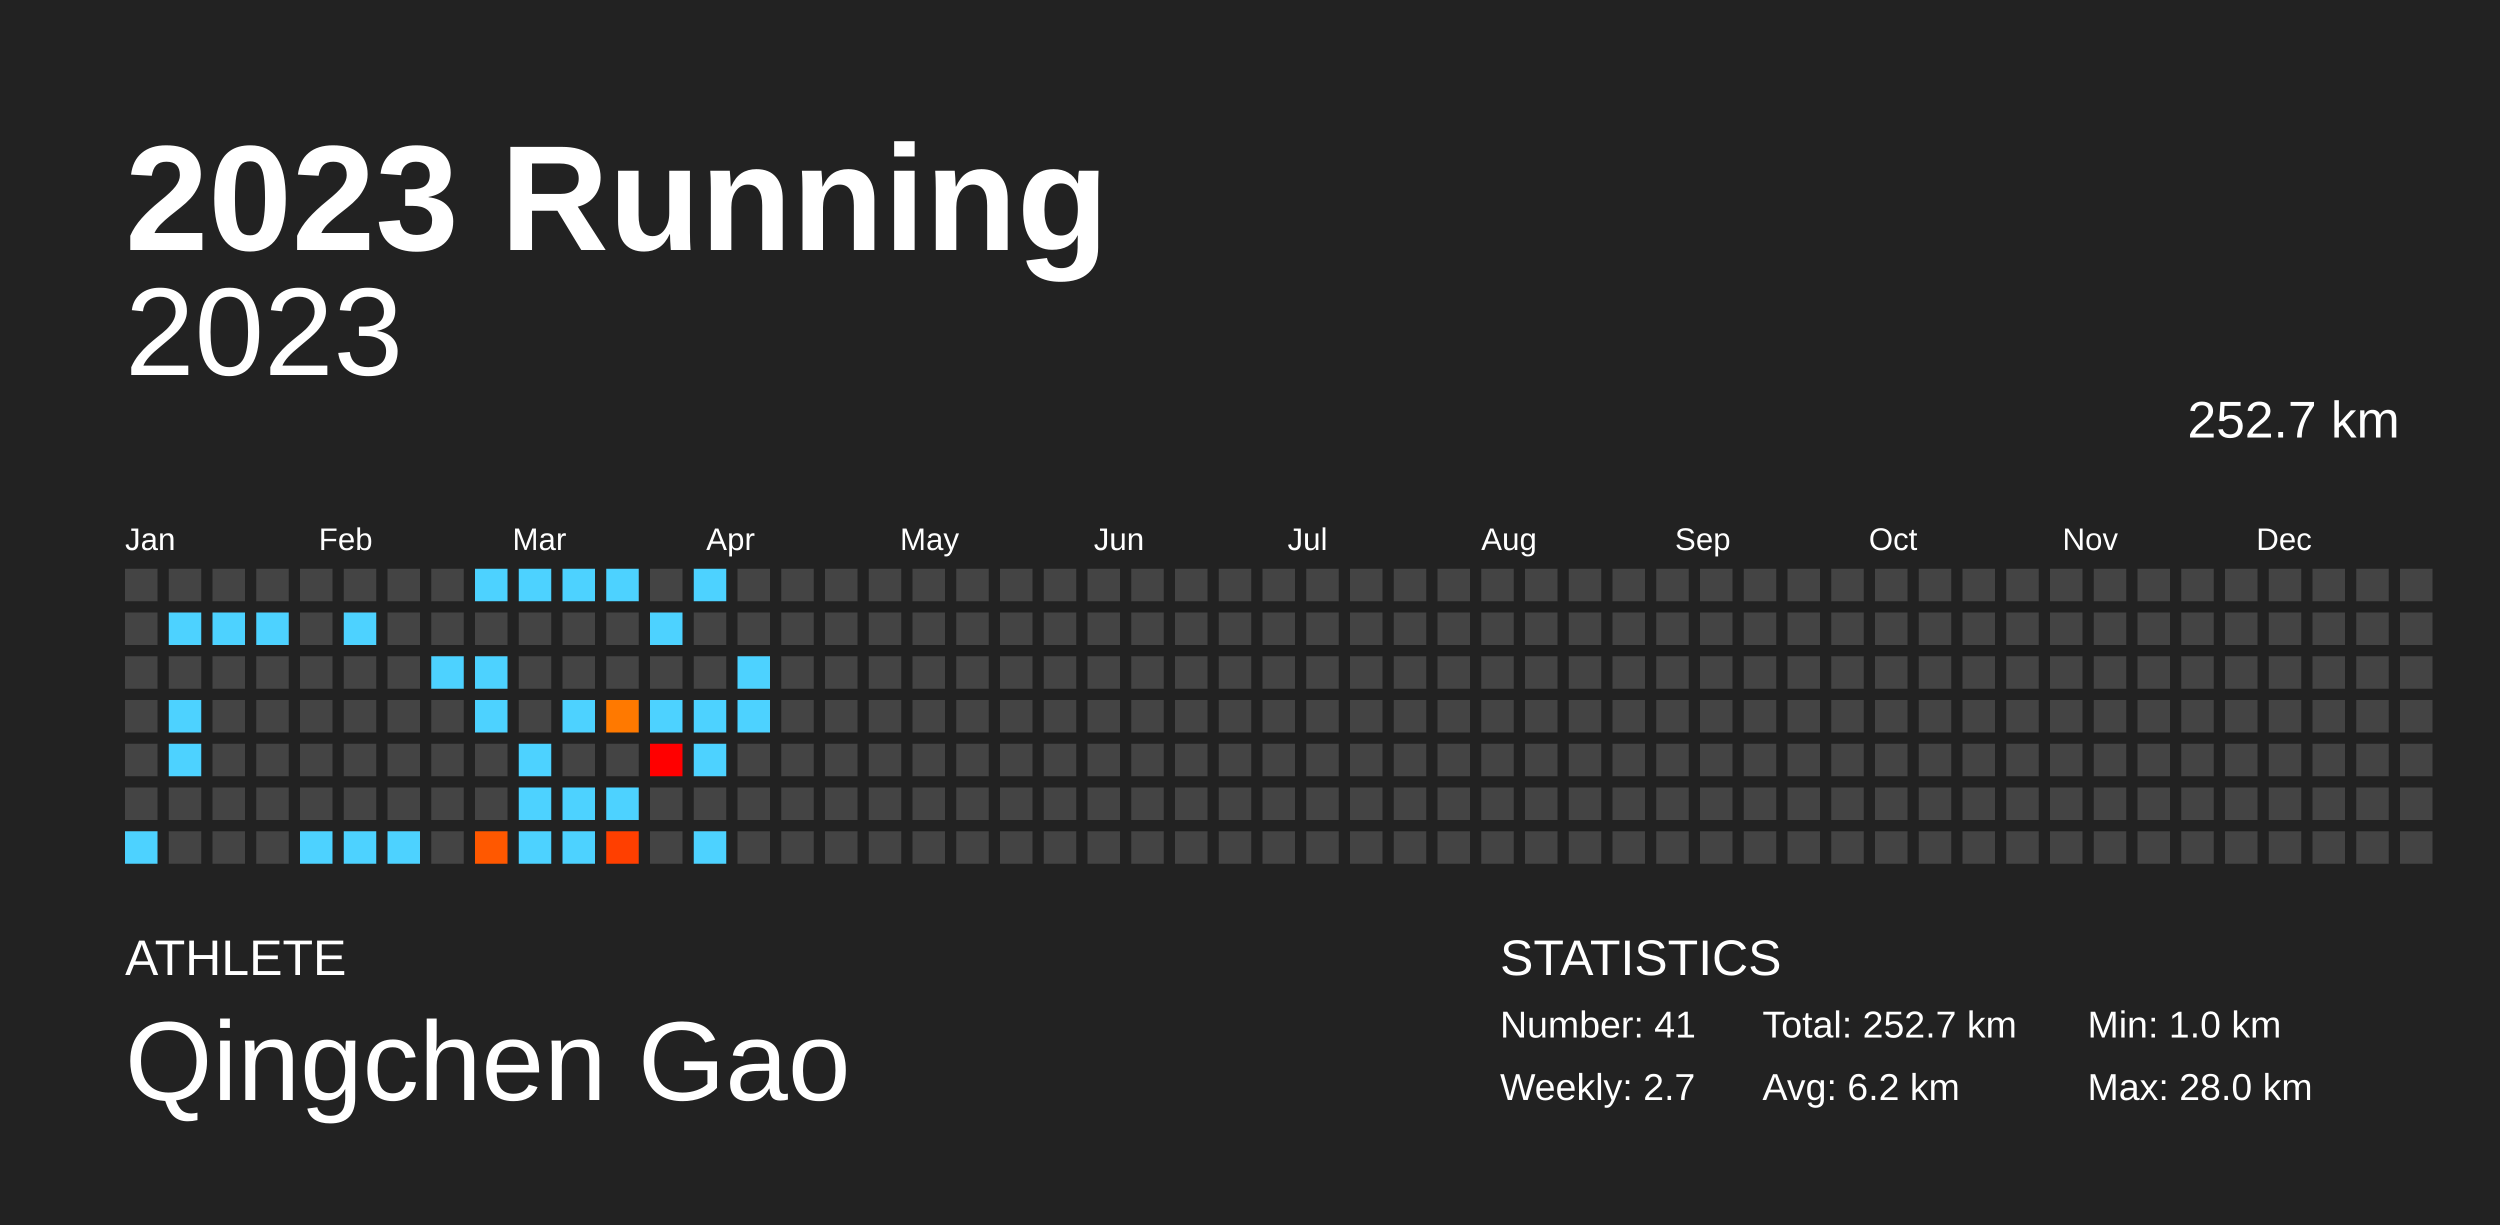
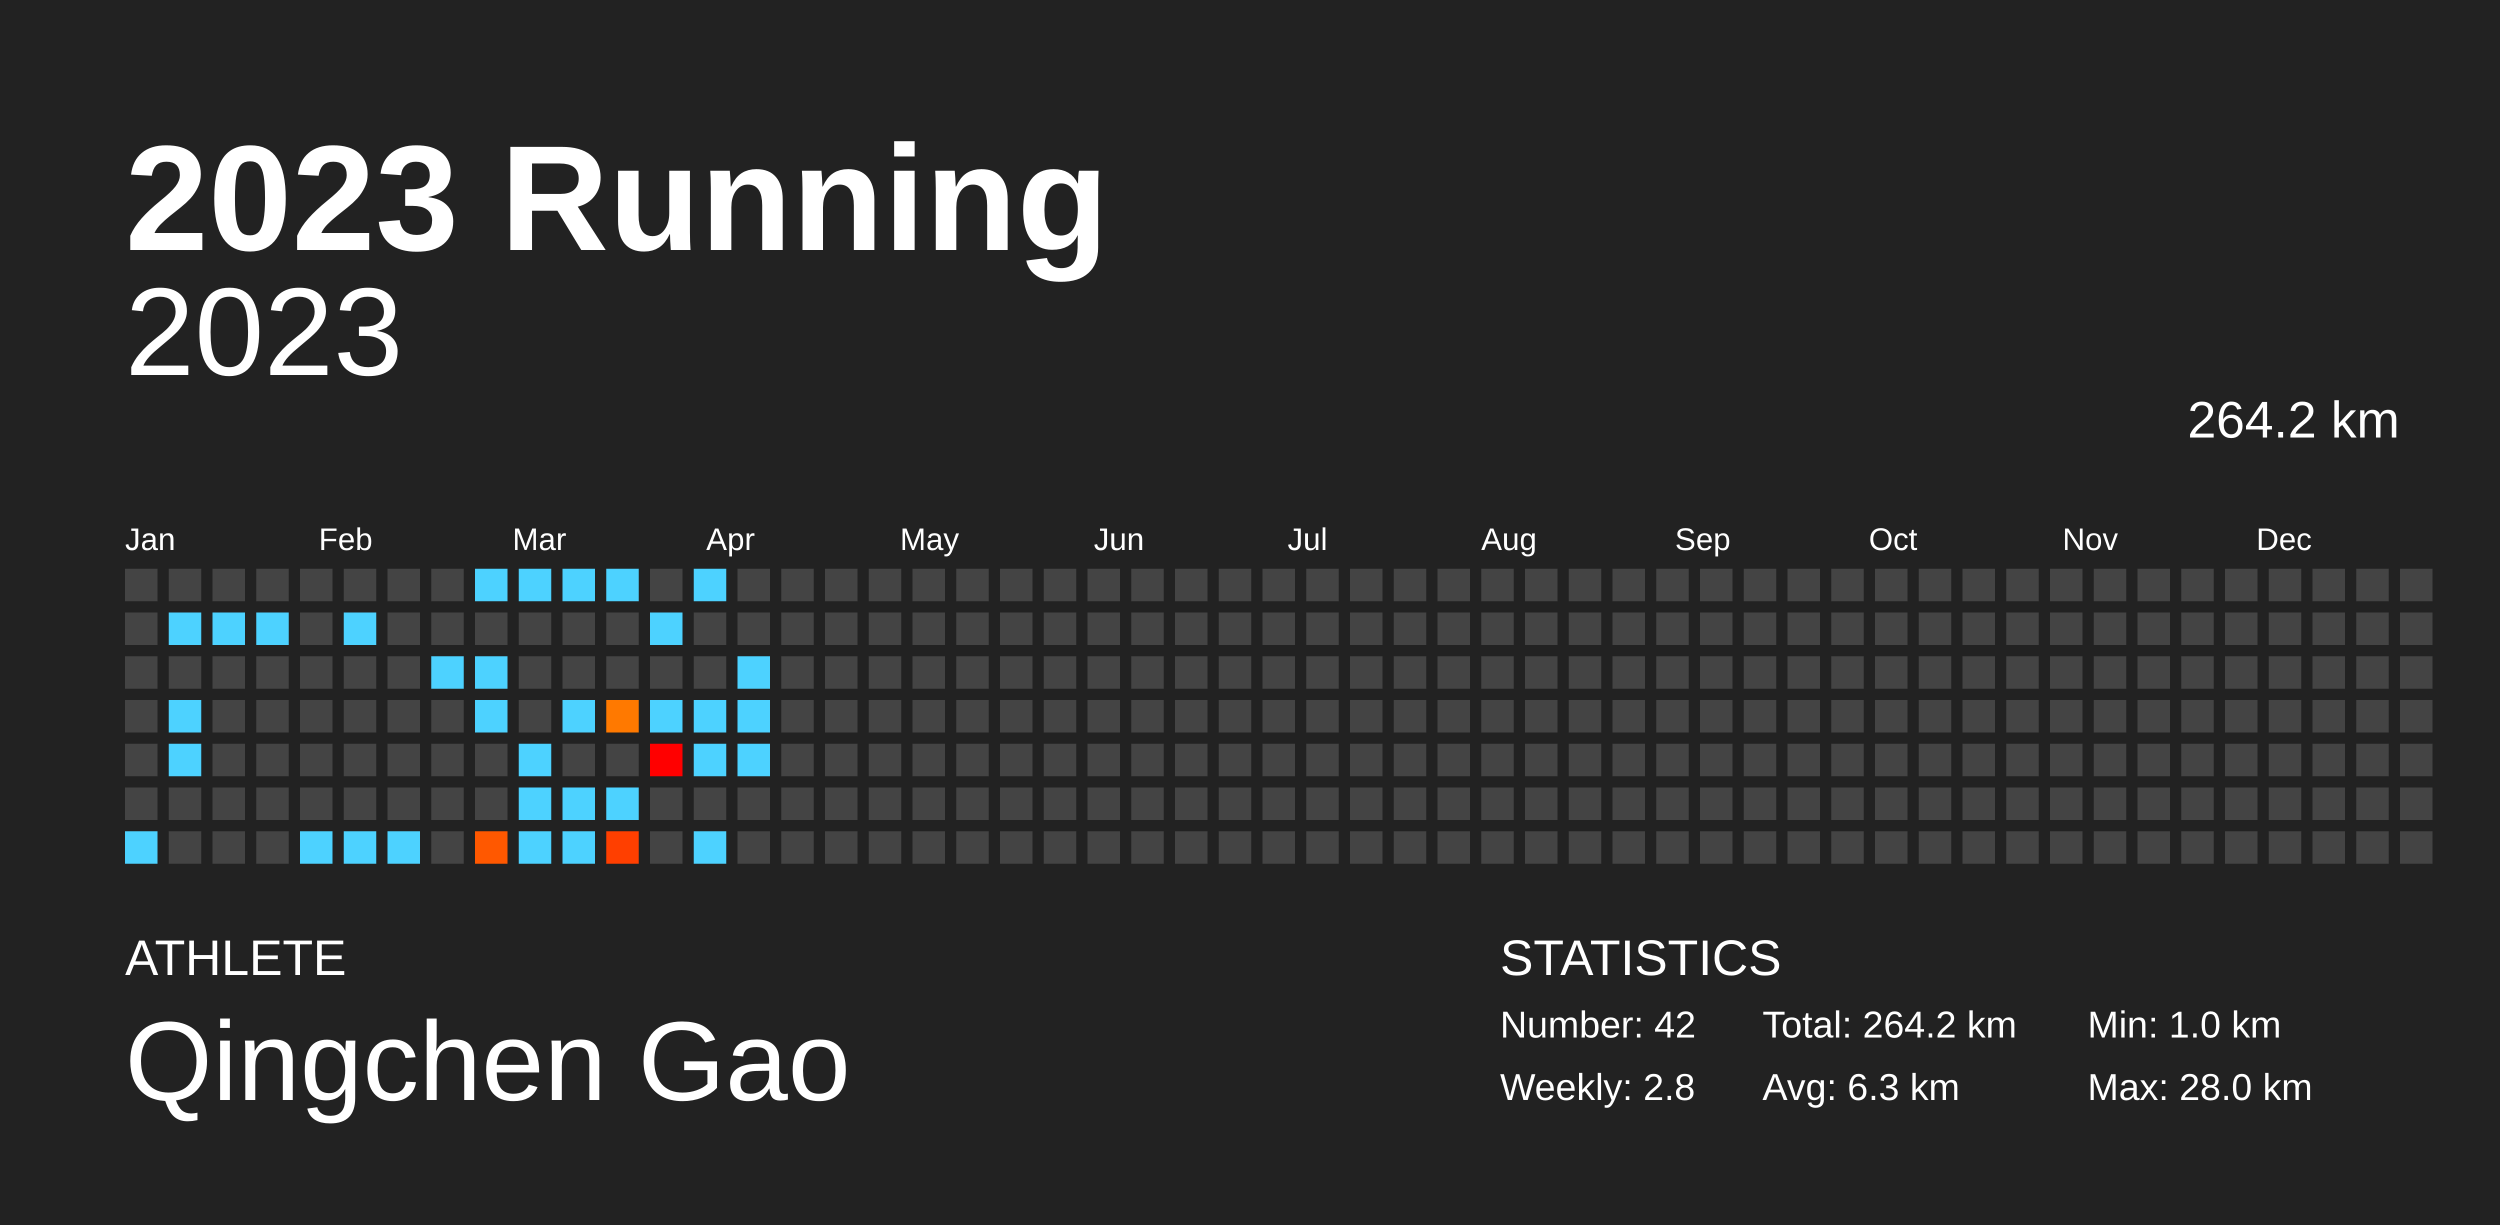
<svg xmlns="http://www.w3.org/2000/svg" baseProfile="full" height="98mm" version="1.1" viewBox="0,0,200,98" width="200mm">
  <defs />
  <rect fill="#222222" height="98" width="200" x="0" y="0" />
  <text fill="#FFFFFF" style="font-size:12px; font-family:Arial; font-weight:bold;" x="10" y="20">2023 Running</text>
  <text fill="#FFFFFF" style="font-size:4px; font-family:Arial" x="10" y="78">ATHLETE</text>
  <text fill="#FFFFFF" style="font-size:9px; font-family:Arial" x="10" y="88">Qingchen Gao</text>
  <text fill="#FFFFFF" style="font-size:4px; font-family:Arial" x="120" y="78">STATISTICS</text>
-   <text fill="#FFFFFF" style="font-size:3px; font-family:Arial" x="120" y="83">Number: 41</text>
-   <text fill="#FFFFFF" style="font-size:3px; font-family:Arial" x="120" y="88">Weekly: 2.7</text>
-   <text fill="#FFFFFF" style="font-size:3px; font-family:Arial" x="141" y="83">Total: 252.7 km</text>
-   <text fill="#FFFFFF" style="font-size:3px; font-family:Arial" x="141" y="88">Avg: 6.2 km</text>
+   <text fill="#FFFFFF" style="font-size:3px; font-family:Arial" x="120" y="83">Number: 42</text>
+   <text fill="#FFFFFF" style="font-size:3px; font-family:Arial" x="120" y="88">Weekly: 2.8</text>
+   <text fill="#FFFFFF" style="font-size:3px; font-family:Arial" x="141" y="83">Total: 264.2 km</text>
+   <text fill="#FFFFFF" style="font-size:3px; font-family:Arial" x="141" y="88">Avg: 6.3 km</text>
  <text fill="#FFFFFF" style="font-size:3px; font-family:Arial" x="167" y="83">Min: 1.0 km</text>
  <text fill="#FFFFFF" style="font-size:3px; font-family:Arial" x="167" y="88">Max: 28.0 km</text>
  <text alignment-baseline="hanging" fill="#FFFFFF" style="font-size:10.0px; font-family:Arial;" x="10" y="30">2023</text>
-   <text alignment-baseline="hanging" fill="#FFFFFF" style="font-size:4.125px; font-family:Arial;" x="175" y="35">252.7 km</text>
+   <text alignment-baseline="hanging" fill="#FFFFFF" style="font-size:4.125px; font-family:Arial;" x="175" y="35">264.2 km</text>
  <text fill="#FFFFFF" style="font-size:2.5px; font-family:Arial" x="10.0" y="44">Jan</text>
  <text fill="#FFFFFF" style="font-size:2.5px; font-family:Arial" x="25.5" y="44">Feb</text>
  <text fill="#FFFFFF" style="font-size:2.5px; font-family:Arial" x="41.0" y="44">Mar</text>
  <text fill="#FFFFFF" style="font-size:2.5px; font-family:Arial" x="56.5" y="44">Apr</text>
  <text fill="#FFFFFF" style="font-size:2.5px; font-family:Arial" x="72.0" y="44">May</text>
  <text fill="#FFFFFF" style="font-size:2.5px; font-family:Arial" x="87.5" y="44">Jun</text>
  <text fill="#FFFFFF" style="font-size:2.5px; font-family:Arial" x="103.0" y="44">Jul</text>
  <text fill="#FFFFFF" style="font-size:2.5px; font-family:Arial" x="118.5" y="44">Aug</text>
  <text fill="#FFFFFF" style="font-size:2.5px; font-family:Arial" x="134.0" y="44">Sep</text>
  <text fill="#FFFFFF" style="font-size:2.5px; font-family:Arial" x="149.5" y="44">Oct</text>
  <text fill="#FFFFFF" style="font-size:2.5px; font-family:Arial" x="165.0" y="44">Nov</text>
  <text fill="#FFFFFF" style="font-size:2.5px; font-family:Arial" x="180.5" y="44">Dec</text>
  <rect fill="#444444" height="2.6" width="2.6" x="10.0" y="45.5" />
  <rect fill="#444444" height="2.6" width="2.6" x="10.0" y="49.0" />
  <rect fill="#444444" height="2.6" width="2.6" x="10.0" y="52.5" />
  <rect fill="#444444" height="2.6" width="2.6" x="10.0" y="56.0" />
  <rect fill="#444444" height="2.6" width="2.6" x="10.0" y="59.5" />
  <rect fill="#444444" height="2.6" width="2.6" x="10.0" y="63.0" />
  <rect fill="#4dd2ff" height="2.6" width="2.6" x="10.0" y="66.5" />
  <rect fill="#444444" height="2.6" width="2.6" x="13.5" y="45.5" />
  <rect fill="#4dd2ff" height="2.6" width="2.6" x="13.5" y="49.0" />
  <rect fill="#444444" height="2.6" width="2.6" x="13.5" y="52.5" />
  <rect fill="#4dd2ff" height="2.6" width="2.6" x="13.5" y="56.0" />
  <rect fill="#4dd2ff" height="2.6" width="2.6" x="13.5" y="59.5" />
  <rect fill="#444444" height="2.6" width="2.6" x="13.5" y="63.0" />
  <rect fill="#444444" height="2.6" width="2.6" x="13.5" y="66.5" />
  <rect fill="#444444" height="2.6" width="2.6" x="17.0" y="45.5" />
  <rect fill="#4dd2ff" height="2.6" width="2.6" x="17.0" y="49.0" />
  <rect fill="#444444" height="2.6" width="2.6" x="17.0" y="52.5" />
  <rect fill="#444444" height="2.6" width="2.6" x="17.0" y="56.0" />
  <rect fill="#444444" height="2.6" width="2.6" x="17.0" y="59.5" />
  <rect fill="#444444" height="2.6" width="2.6" x="17.0" y="63.0" />
  <rect fill="#444444" height="2.6" width="2.6" x="17.0" y="66.5" />
  <rect fill="#444444" height="2.6" width="2.6" x="20.5" y="45.5" />
  <rect fill="#4dd2ff" height="2.6" width="2.6" x="20.5" y="49.0" />
  <rect fill="#444444" height="2.6" width="2.6" x="20.5" y="52.5" />
  <rect fill="#444444" height="2.6" width="2.6" x="20.5" y="56.0" />
  <rect fill="#444444" height="2.6" width="2.6" x="20.5" y="59.5" />
  <rect fill="#444444" height="2.6" width="2.6" x="20.5" y="63.0" />
  <rect fill="#444444" height="2.6" width="2.6" x="20.5" y="66.5" />
  <rect fill="#444444" height="2.6" width="2.6" x="24.0" y="45.5" />
  <rect fill="#444444" height="2.6" width="2.6" x="24.0" y="49.0" />
  <rect fill="#444444" height="2.6" width="2.6" x="24.0" y="52.5" />
  <rect fill="#444444" height="2.6" width="2.6" x="24.0" y="56.0" />
  <rect fill="#444444" height="2.6" width="2.6" x="24.0" y="59.5" />
  <rect fill="#444444" height="2.6" width="2.6" x="24.0" y="63.0" />
  <rect fill="#4dd2ff" height="2.6" width="2.6" x="24.0" y="66.5" />
  <rect fill="#444444" height="2.6" width="2.6" x="27.5" y="45.5" />
  <rect fill="#4dd2ff" height="2.6" width="2.6" x="27.5" y="49.0" />
  <rect fill="#444444" height="2.6" width="2.6" x="27.5" y="52.5" />
  <rect fill="#444444" height="2.6" width="2.6" x="27.5" y="56.0" />
  <rect fill="#444444" height="2.6" width="2.6" x="27.5" y="59.5" />
  <rect fill="#444444" height="2.6" width="2.6" x="27.5" y="63.0" />
  <rect fill="#4dd2ff" height="2.6" width="2.6" x="27.5" y="66.5" />
  <rect fill="#444444" height="2.6" width="2.6" x="31.0" y="45.5" />
  <rect fill="#444444" height="2.6" width="2.6" x="31.0" y="49.0" />
  <rect fill="#444444" height="2.6" width="2.6" x="31.0" y="52.5" />
  <rect fill="#444444" height="2.6" width="2.6" x="31.0" y="56.0" />
  <rect fill="#444444" height="2.6" width="2.6" x="31.0" y="59.5" />
  <rect fill="#444444" height="2.6" width="2.6" x="31.0" y="63.0" />
  <rect fill="#4dd2ff" height="2.6" width="2.6" x="31.0" y="66.5" />
  <rect fill="#444444" height="2.6" width="2.6" x="34.5" y="45.5" />
  <rect fill="#444444" height="2.6" width="2.6" x="34.5" y="49.0" />
  <rect fill="#4dd2ff" height="2.6" width="2.6" x="34.5" y="52.5" />
  <rect fill="#444444" height="2.6" width="2.6" x="34.5" y="56.0" />
  <rect fill="#444444" height="2.6" width="2.6" x="34.5" y="59.5" />
  <rect fill="#444444" height="2.6" width="2.6" x="34.5" y="63.0" />
  <rect fill="#444444" height="2.6" width="2.6" x="34.5" y="66.5" />
  <rect fill="#4dd2ff" height="2.6" width="2.6" x="38.0" y="45.5" />
  <rect fill="#444444" height="2.6" width="2.6" x="38.0" y="49.0" />
  <rect fill="#4dd2ff" height="2.6" width="2.6" x="38.0" y="52.5" />
  <rect fill="#4dd2ff" height="2.6" width="2.6" x="38.0" y="56.0" />
  <rect fill="#444444" height="2.6" width="2.6" x="38.0" y="59.5" />
  <rect fill="#444444" height="2.6" width="2.6" x="38.0" y="63.0" />
  <rect fill="#ff5800" height="2.6" width="2.6" x="38.0" y="66.5" />
  <rect fill="#4dd2ff" height="2.6" width="2.6" x="41.5" y="45.5" />
  <rect fill="#444444" height="2.6" width="2.6" x="41.5" y="49.0" />
  <rect fill="#444444" height="2.6" width="2.6" x="41.5" y="52.5" />
  <rect fill="#444444" height="2.6" width="2.6" x="41.5" y="56.0" />
  <rect fill="#4dd2ff" height="2.6" width="2.6" x="41.5" y="59.5" />
  <rect fill="#4dd2ff" height="2.6" width="2.6" x="41.5" y="63.0" />
  <rect fill="#4dd2ff" height="2.6" width="2.6" x="41.5" y="66.5" />
  <rect fill="#4dd2ff" height="2.6" width="2.6" x="45.0" y="45.5" />
  <rect fill="#444444" height="2.6" width="2.6" x="45.0" y="49.0" />
  <rect fill="#444444" height="2.6" width="2.6" x="45.0" y="52.5" />
  <rect fill="#4dd2ff" height="2.6" width="2.6" x="45.0" y="56.0" />
  <rect fill="#444444" height="2.6" width="2.6" x="45.0" y="59.5" />
  <rect fill="#4dd2ff" height="2.6" width="2.6" x="45.0" y="63.0" />
  <rect fill="#4dd2ff" height="2.6" width="2.6" x="45.0" y="66.5" />
  <rect fill="#4dd2ff" height="2.6" width="2.6" x="48.5" y="45.5" />
  <rect fill="#444444" height="2.6" width="2.6" x="48.5" y="49.0" />
  <rect fill="#444444" height="2.6" width="2.6" x="48.5" y="52.5" />
  <rect fill="#ff7900" height="2.6" width="2.6" x="48.5" y="56.0" />
  <rect fill="#444444" height="2.6" width="2.6" x="48.5" y="59.5" />
  <rect fill="#4dd2ff" height="2.6" width="2.6" x="48.5" y="63.0" />
  <rect fill="#ff3f00" height="2.6" width="2.6" x="48.5" y="66.5" />
  <rect fill="#444444" height="2.6" width="2.6" x="52.0" y="45.5" />
  <rect fill="#4dd2ff" height="2.6" width="2.6" x="52.0" y="49.0" />
  <rect fill="#444444" height="2.6" width="2.6" x="52.0" y="52.5" />
  <rect fill="#4dd2ff" height="2.6" width="2.6" x="52.0" y="56.0" />
  <rect fill="#ff0000" height="2.6" width="2.6" x="52.0" y="59.5" />
  <rect fill="#444444" height="2.6" width="2.6" x="52.0" y="63.0" />
  <rect fill="#444444" height="2.6" width="2.6" x="52.0" y="66.5" />
  <rect fill="#4dd2ff" height="2.6" width="2.6" x="55.5" y="45.5" />
  <rect fill="#444444" height="2.6" width="2.6" x="55.5" y="49.0" />
  <rect fill="#444444" height="2.6" width="2.6" x="55.5" y="52.5" />
  <rect fill="#4dd2ff" height="2.6" width="2.6" x="55.5" y="56.0" />
  <rect fill="#4dd2ff" height="2.6" width="2.6" x="55.5" y="59.5" />
  <rect fill="#444444" height="2.6" width="2.6" x="55.5" y="63.0" />
  <rect fill="#4dd2ff" height="2.6" width="2.6" x="55.5" y="66.5" />
  <rect fill="#444444" height="2.6" width="2.6" x="59.0" y="45.5" />
  <rect fill="#444444" height="2.6" width="2.6" x="59.0" y="49.0" />
  <rect fill="#4dd2ff" height="2.6" width="2.6" x="59.0" y="52.5" />
  <rect fill="#4dd2ff" height="2.6" width="2.6" x="59.0" y="56.0" />
-   <rect fill="#444444" height="2.6" width="2.6" x="59.0" y="59.5" />
+   <rect fill="#4dd2ff" height="2.6" width="2.6" x="59.0" y="59.5" />
  <rect fill="#444444" height="2.6" width="2.6" x="59.0" y="63.0" />
  <rect fill="#444444" height="2.6" width="2.6" x="59.0" y="66.5" />
  <rect fill="#444444" height="2.6" width="2.6" x="62.5" y="45.5" />
  <rect fill="#444444" height="2.6" width="2.6" x="62.5" y="49.0" />
  <rect fill="#444444" height="2.6" width="2.6" x="62.5" y="52.5" />
  <rect fill="#444444" height="2.6" width="2.6" x="62.5" y="56.0" />
  <rect fill="#444444" height="2.6" width="2.6" x="62.5" y="59.5" />
  <rect fill="#444444" height="2.6" width="2.6" x="62.5" y="63.0" />
  <rect fill="#444444" height="2.6" width="2.6" x="62.5" y="66.5" />
  <rect fill="#444444" height="2.6" width="2.6" x="66.0" y="45.5" />
  <rect fill="#444444" height="2.6" width="2.6" x="66.0" y="49.0" />
  <rect fill="#444444" height="2.6" width="2.6" x="66.0" y="52.5" />
  <rect fill="#444444" height="2.6" width="2.6" x="66.0" y="56.0" />
  <rect fill="#444444" height="2.6" width="2.6" x="66.0" y="59.5" />
  <rect fill="#444444" height="2.6" width="2.6" x="66.0" y="63.0" />
  <rect fill="#444444" height="2.6" width="2.6" x="66.0" y="66.5" />
  <rect fill="#444444" height="2.6" width="2.6" x="69.5" y="45.5" />
  <rect fill="#444444" height="2.6" width="2.6" x="69.5" y="49.0" />
  <rect fill="#444444" height="2.6" width="2.6" x="69.5" y="52.5" />
  <rect fill="#444444" height="2.6" width="2.6" x="69.5" y="56.0" />
  <rect fill="#444444" height="2.6" width="2.6" x="69.5" y="59.5" />
  <rect fill="#444444" height="2.6" width="2.6" x="69.5" y="63.0" />
  <rect fill="#444444" height="2.6" width="2.6" x="69.5" y="66.5" />
  <rect fill="#444444" height="2.6" width="2.6" x="73.0" y="45.5" />
  <rect fill="#444444" height="2.6" width="2.6" x="73.0" y="49.0" />
  <rect fill="#444444" height="2.6" width="2.6" x="73.0" y="52.5" />
  <rect fill="#444444" height="2.6" width="2.6" x="73.0" y="56.0" />
  <rect fill="#444444" height="2.6" width="2.6" x="73.0" y="59.5" />
  <rect fill="#444444" height="2.6" width="2.6" x="73.0" y="63.0" />
  <rect fill="#444444" height="2.6" width="2.6" x="73.0" y="66.5" />
  <rect fill="#444444" height="2.6" width="2.6" x="76.5" y="45.5" />
  <rect fill="#444444" height="2.6" width="2.6" x="76.5" y="49.0" />
  <rect fill="#444444" height="2.6" width="2.6" x="76.5" y="52.5" />
  <rect fill="#444444" height="2.6" width="2.6" x="76.5" y="56.0" />
  <rect fill="#444444" height="2.6" width="2.6" x="76.5" y="59.5" />
  <rect fill="#444444" height="2.6" width="2.6" x="76.5" y="63.0" />
  <rect fill="#444444" height="2.6" width="2.6" x="76.5" y="66.5" />
  <rect fill="#444444" height="2.6" width="2.6" x="80.0" y="45.5" />
  <rect fill="#444444" height="2.6" width="2.6" x="80.0" y="49.0" />
  <rect fill="#444444" height="2.6" width="2.6" x="80.0" y="52.5" />
  <rect fill="#444444" height="2.6" width="2.6" x="80.0" y="56.0" />
  <rect fill="#444444" height="2.6" width="2.6" x="80.0" y="59.5" />
  <rect fill="#444444" height="2.6" width="2.6" x="80.0" y="63.0" />
  <rect fill="#444444" height="2.6" width="2.6" x="80.0" y="66.5" />
  <rect fill="#444444" height="2.6" width="2.6" x="83.5" y="45.5" />
  <rect fill="#444444" height="2.6" width="2.6" x="83.5" y="49.0" />
  <rect fill="#444444" height="2.6" width="2.6" x="83.5" y="52.5" />
  <rect fill="#444444" height="2.6" width="2.6" x="83.5" y="56.0" />
  <rect fill="#444444" height="2.6" width="2.6" x="83.5" y="59.5" />
  <rect fill="#444444" height="2.6" width="2.6" x="83.5" y="63.0" />
  <rect fill="#444444" height="2.6" width="2.6" x="83.5" y="66.5" />
  <rect fill="#444444" height="2.6" width="2.6" x="87.0" y="45.5" />
  <rect fill="#444444" height="2.6" width="2.6" x="87.0" y="49.0" />
  <rect fill="#444444" height="2.6" width="2.6" x="87.0" y="52.5" />
  <rect fill="#444444" height="2.6" width="2.6" x="87.0" y="56.0" />
  <rect fill="#444444" height="2.6" width="2.6" x="87.0" y="59.5" />
  <rect fill="#444444" height="2.6" width="2.6" x="87.0" y="63.0" />
  <rect fill="#444444" height="2.6" width="2.6" x="87.0" y="66.5" />
  <rect fill="#444444" height="2.6" width="2.6" x="90.5" y="45.5" />
  <rect fill="#444444" height="2.6" width="2.6" x="90.5" y="49.0" />
  <rect fill="#444444" height="2.6" width="2.6" x="90.5" y="52.5" />
  <rect fill="#444444" height="2.6" width="2.6" x="90.5" y="56.0" />
  <rect fill="#444444" height="2.6" width="2.6" x="90.5" y="59.5" />
  <rect fill="#444444" height="2.6" width="2.6" x="90.5" y="63.0" />
  <rect fill="#444444" height="2.6" width="2.6" x="90.5" y="66.5" />
  <rect fill="#444444" height="2.6" width="2.6" x="94.0" y="45.5" />
  <rect fill="#444444" height="2.6" width="2.6" x="94.0" y="49.0" />
  <rect fill="#444444" height="2.6" width="2.6" x="94.0" y="52.5" />
  <rect fill="#444444" height="2.6" width="2.6" x="94.0" y="56.0" />
  <rect fill="#444444" height="2.6" width="2.6" x="94.0" y="59.5" />
  <rect fill="#444444" height="2.6" width="2.6" x="94.0" y="63.0" />
  <rect fill="#444444" height="2.6" width="2.6" x="94.0" y="66.5" />
  <rect fill="#444444" height="2.6" width="2.6" x="97.5" y="45.5" />
  <rect fill="#444444" height="2.6" width="2.6" x="97.5" y="49.0" />
  <rect fill="#444444" height="2.6" width="2.6" x="97.5" y="52.5" />
  <rect fill="#444444" height="2.6" width="2.6" x="97.5" y="56.0" />
  <rect fill="#444444" height="2.6" width="2.6" x="97.5" y="59.5" />
  <rect fill="#444444" height="2.6" width="2.6" x="97.5" y="63.0" />
  <rect fill="#444444" height="2.6" width="2.6" x="97.5" y="66.5" />
  <rect fill="#444444" height="2.6" width="2.6" x="101.0" y="45.5" />
  <rect fill="#444444" height="2.6" width="2.6" x="101.0" y="49.0" />
  <rect fill="#444444" height="2.6" width="2.6" x="101.0" y="52.5" />
  <rect fill="#444444" height="2.6" width="2.6" x="101.0" y="56.0" />
  <rect fill="#444444" height="2.6" width="2.6" x="101.0" y="59.5" />
  <rect fill="#444444" height="2.6" width="2.6" x="101.0" y="63.0" />
  <rect fill="#444444" height="2.6" width="2.6" x="101.0" y="66.5" />
  <rect fill="#444444" height="2.6" width="2.6" x="104.5" y="45.5" />
  <rect fill="#444444" height="2.6" width="2.6" x="104.5" y="49.0" />
  <rect fill="#444444" height="2.6" width="2.6" x="104.5" y="52.5" />
  <rect fill="#444444" height="2.6" width="2.6" x="104.5" y="56.0" />
  <rect fill="#444444" height="2.6" width="2.6" x="104.5" y="59.5" />
  <rect fill="#444444" height="2.6" width="2.6" x="104.5" y="63.0" />
  <rect fill="#444444" height="2.6" width="2.6" x="104.5" y="66.5" />
  <rect fill="#444444" height="2.6" width="2.6" x="108.0" y="45.5" />
  <rect fill="#444444" height="2.6" width="2.6" x="108.0" y="49.0" />
  <rect fill="#444444" height="2.6" width="2.6" x="108.0" y="52.5" />
  <rect fill="#444444" height="2.6" width="2.6" x="108.0" y="56.0" />
  <rect fill="#444444" height="2.6" width="2.6" x="108.0" y="59.5" />
  <rect fill="#444444" height="2.6" width="2.6" x="108.0" y="63.0" />
  <rect fill="#444444" height="2.6" width="2.6" x="108.0" y="66.5" />
  <rect fill="#444444" height="2.6" width="2.6" x="111.5" y="45.5" />
  <rect fill="#444444" height="2.6" width="2.6" x="111.5" y="49.0" />
  <rect fill="#444444" height="2.6" width="2.6" x="111.5" y="52.5" />
  <rect fill="#444444" height="2.6" width="2.6" x="111.5" y="56.0" />
  <rect fill="#444444" height="2.6" width="2.6" x="111.5" y="59.5" />
  <rect fill="#444444" height="2.6" width="2.6" x="111.5" y="63.0" />
  <rect fill="#444444" height="2.6" width="2.6" x="111.5" y="66.5" />
  <rect fill="#444444" height="2.6" width="2.6" x="115.0" y="45.5" />
  <rect fill="#444444" height="2.6" width="2.6" x="115.0" y="49.0" />
  <rect fill="#444444" height="2.6" width="2.6" x="115.0" y="52.5" />
  <rect fill="#444444" height="2.6" width="2.6" x="115.0" y="56.0" />
  <rect fill="#444444" height="2.6" width="2.6" x="115.0" y="59.5" />
  <rect fill="#444444" height="2.6" width="2.6" x="115.0" y="63.0" />
  <rect fill="#444444" height="2.6" width="2.6" x="115.0" y="66.5" />
  <rect fill="#444444" height="2.6" width="2.6" x="118.5" y="45.5" />
  <rect fill="#444444" height="2.6" width="2.6" x="118.5" y="49.0" />
  <rect fill="#444444" height="2.6" width="2.6" x="118.5" y="52.5" />
  <rect fill="#444444" height="2.6" width="2.6" x="118.5" y="56.0" />
  <rect fill="#444444" height="2.6" width="2.6" x="118.5" y="59.5" />
  <rect fill="#444444" height="2.6" width="2.6" x="118.5" y="63.0" />
  <rect fill="#444444" height="2.6" width="2.6" x="118.5" y="66.5" />
  <rect fill="#444444" height="2.6" width="2.6" x="122.0" y="45.5" />
  <rect fill="#444444" height="2.6" width="2.6" x="122.0" y="49.0" />
  <rect fill="#444444" height="2.6" width="2.6" x="122.0" y="52.5" />
  <rect fill="#444444" height="2.6" width="2.6" x="122.0" y="56.0" />
  <rect fill="#444444" height="2.6" width="2.6" x="122.0" y="59.5" />
  <rect fill="#444444" height="2.6" width="2.6" x="122.0" y="63.0" />
  <rect fill="#444444" height="2.6" width="2.6" x="122.0" y="66.5" />
  <rect fill="#444444" height="2.6" width="2.6" x="125.5" y="45.5" />
  <rect fill="#444444" height="2.6" width="2.6" x="125.5" y="49.0" />
  <rect fill="#444444" height="2.6" width="2.6" x="125.5" y="52.5" />
  <rect fill="#444444" height="2.6" width="2.6" x="125.5" y="56.0" />
  <rect fill="#444444" height="2.6" width="2.6" x="125.5" y="59.5" />
  <rect fill="#444444" height="2.6" width="2.6" x="125.5" y="63.0" />
  <rect fill="#444444" height="2.6" width="2.6" x="125.5" y="66.5" />
  <rect fill="#444444" height="2.6" width="2.6" x="129.0" y="45.5" />
  <rect fill="#444444" height="2.6" width="2.6" x="129.0" y="49.0" />
  <rect fill="#444444" height="2.6" width="2.6" x="129.0" y="52.5" />
  <rect fill="#444444" height="2.6" width="2.6" x="129.0" y="56.0" />
  <rect fill="#444444" height="2.6" width="2.6" x="129.0" y="59.5" />
  <rect fill="#444444" height="2.6" width="2.6" x="129.0" y="63.0" />
  <rect fill="#444444" height="2.6" width="2.6" x="129.0" y="66.5" />
  <rect fill="#444444" height="2.6" width="2.6" x="132.5" y="45.5" />
  <rect fill="#444444" height="2.6" width="2.6" x="132.5" y="49.0" />
  <rect fill="#444444" height="2.6" width="2.6" x="132.5" y="52.5" />
  <rect fill="#444444" height="2.6" width="2.6" x="132.5" y="56.0" />
  <rect fill="#444444" height="2.6" width="2.6" x="132.5" y="59.5" />
  <rect fill="#444444" height="2.6" width="2.6" x="132.5" y="63.0" />
  <rect fill="#444444" height="2.6" width="2.6" x="132.5" y="66.5" />
  <rect fill="#444444" height="2.6" width="2.6" x="136.0" y="45.5" />
  <rect fill="#444444" height="2.6" width="2.6" x="136.0" y="49.0" />
  <rect fill="#444444" height="2.6" width="2.6" x="136.0" y="52.5" />
  <rect fill="#444444" height="2.6" width="2.6" x="136.0" y="56.0" />
  <rect fill="#444444" height="2.6" width="2.6" x="136.0" y="59.5" />
  <rect fill="#444444" height="2.6" width="2.6" x="136.0" y="63.0" />
  <rect fill="#444444" height="2.6" width="2.6" x="136.0" y="66.5" />
  <rect fill="#444444" height="2.6" width="2.6" x="139.5" y="45.5" />
  <rect fill="#444444" height="2.6" width="2.6" x="139.5" y="49.0" />
  <rect fill="#444444" height="2.6" width="2.6" x="139.5" y="52.5" />
  <rect fill="#444444" height="2.6" width="2.6" x="139.5" y="56.0" />
  <rect fill="#444444" height="2.6" width="2.6" x="139.5" y="59.5" />
  <rect fill="#444444" height="2.6" width="2.6" x="139.5" y="63.0" />
  <rect fill="#444444" height="2.6" width="2.6" x="139.5" y="66.5" />
  <rect fill="#444444" height="2.6" width="2.6" x="143.0" y="45.5" />
  <rect fill="#444444" height="2.6" width="2.6" x="143.0" y="49.0" />
  <rect fill="#444444" height="2.6" width="2.6" x="143.0" y="52.5" />
  <rect fill="#444444" height="2.6" width="2.6" x="143.0" y="56.0" />
  <rect fill="#444444" height="2.6" width="2.6" x="143.0" y="59.5" />
  <rect fill="#444444" height="2.6" width="2.6" x="143.0" y="63.0" />
  <rect fill="#444444" height="2.6" width="2.6" x="143.0" y="66.5" />
  <rect fill="#444444" height="2.6" width="2.6" x="146.5" y="45.5" />
  <rect fill="#444444" height="2.6" width="2.6" x="146.5" y="49.0" />
  <rect fill="#444444" height="2.6" width="2.6" x="146.5" y="52.5" />
  <rect fill="#444444" height="2.6" width="2.6" x="146.5" y="56.0" />
  <rect fill="#444444" height="2.6" width="2.6" x="146.5" y="59.5" />
  <rect fill="#444444" height="2.6" width="2.6" x="146.5" y="63.0" />
  <rect fill="#444444" height="2.6" width="2.6" x="146.5" y="66.5" />
  <rect fill="#444444" height="2.6" width="2.6" x="150.0" y="45.5" />
  <rect fill="#444444" height="2.6" width="2.6" x="150.0" y="49.0" />
  <rect fill="#444444" height="2.6" width="2.6" x="150.0" y="52.5" />
  <rect fill="#444444" height="2.6" width="2.6" x="150.0" y="56.0" />
  <rect fill="#444444" height="2.6" width="2.6" x="150.0" y="59.5" />
  <rect fill="#444444" height="2.6" width="2.6" x="150.0" y="63.0" />
  <rect fill="#444444" height="2.6" width="2.6" x="150.0" y="66.5" />
  <rect fill="#444444" height="2.6" width="2.6" x="153.5" y="45.5" />
  <rect fill="#444444" height="2.6" width="2.6" x="153.5" y="49.0" />
  <rect fill="#444444" height="2.6" width="2.6" x="153.5" y="52.5" />
  <rect fill="#444444" height="2.6" width="2.6" x="153.5" y="56.0" />
  <rect fill="#444444" height="2.6" width="2.6" x="153.5" y="59.5" />
  <rect fill="#444444" height="2.6" width="2.6" x="153.5" y="63.0" />
  <rect fill="#444444" height="2.6" width="2.6" x="153.5" y="66.5" />
  <rect fill="#444444" height="2.6" width="2.6" x="157.0" y="45.5" />
  <rect fill="#444444" height="2.6" width="2.6" x="157.0" y="49.0" />
  <rect fill="#444444" height="2.6" width="2.6" x="157.0" y="52.5" />
  <rect fill="#444444" height="2.6" width="2.6" x="157.0" y="56.0" />
  <rect fill="#444444" height="2.6" width="2.6" x="157.0" y="59.5" />
  <rect fill="#444444" height="2.6" width="2.6" x="157.0" y="63.0" />
  <rect fill="#444444" height="2.6" width="2.6" x="157.0" y="66.5" />
  <rect fill="#444444" height="2.6" width="2.6" x="160.5" y="45.5" />
  <rect fill="#444444" height="2.6" width="2.6" x="160.5" y="49.0" />
  <rect fill="#444444" height="2.6" width="2.6" x="160.5" y="52.5" />
  <rect fill="#444444" height="2.6" width="2.6" x="160.5" y="56.0" />
  <rect fill="#444444" height="2.6" width="2.6" x="160.5" y="59.5" />
  <rect fill="#444444" height="2.6" width="2.6" x="160.5" y="63.0" />
  <rect fill="#444444" height="2.6" width="2.6" x="160.5" y="66.5" />
  <rect fill="#444444" height="2.6" width="2.6" x="164.0" y="45.5" />
  <rect fill="#444444" height="2.6" width="2.6" x="164.0" y="49.0" />
  <rect fill="#444444" height="2.6" width="2.6" x="164.0" y="52.5" />
  <rect fill="#444444" height="2.6" width="2.6" x="164.0" y="56.0" />
  <rect fill="#444444" height="2.6" width="2.6" x="164.0" y="59.5" />
  <rect fill="#444444" height="2.6" width="2.6" x="164.0" y="63.0" />
  <rect fill="#444444" height="2.6" width="2.6" x="164.0" y="66.5" />
  <rect fill="#444444" height="2.6" width="2.6" x="167.5" y="45.5" />
  <rect fill="#444444" height="2.6" width="2.6" x="167.5" y="49.0" />
  <rect fill="#444444" height="2.6" width="2.6" x="167.5" y="52.5" />
  <rect fill="#444444" height="2.6" width="2.6" x="167.5" y="56.0" />
  <rect fill="#444444" height="2.6" width="2.6" x="167.5" y="59.5" />
  <rect fill="#444444" height="2.6" width="2.6" x="167.5" y="63.0" />
  <rect fill="#444444" height="2.6" width="2.6" x="167.5" y="66.5" />
  <rect fill="#444444" height="2.6" width="2.6" x="171.0" y="45.5" />
  <rect fill="#444444" height="2.6" width="2.6" x="171.0" y="49.0" />
  <rect fill="#444444" height="2.6" width="2.6" x="171.0" y="52.5" />
  <rect fill="#444444" height="2.6" width="2.6" x="171.0" y="56.0" />
  <rect fill="#444444" height="2.6" width="2.6" x="171.0" y="59.5" />
  <rect fill="#444444" height="2.6" width="2.6" x="171.0" y="63.0" />
  <rect fill="#444444" height="2.6" width="2.6" x="171.0" y="66.5" />
  <rect fill="#444444" height="2.6" width="2.6" x="174.5" y="45.5" />
  <rect fill="#444444" height="2.6" width="2.6" x="174.5" y="49.0" />
  <rect fill="#444444" height="2.6" width="2.6" x="174.5" y="52.5" />
  <rect fill="#444444" height="2.6" width="2.6" x="174.5" y="56.0" />
  <rect fill="#444444" height="2.6" width="2.6" x="174.5" y="59.5" />
  <rect fill="#444444" height="2.6" width="2.6" x="174.5" y="63.0" />
  <rect fill="#444444" height="2.6" width="2.6" x="174.5" y="66.5" />
  <rect fill="#444444" height="2.6" width="2.6" x="178.0" y="45.5" />
  <rect fill="#444444" height="2.6" width="2.6" x="178.0" y="49.0" />
  <rect fill="#444444" height="2.6" width="2.6" x="178.0" y="52.5" />
  <rect fill="#444444" height="2.6" width="2.6" x="178.0" y="56.0" />
  <rect fill="#444444" height="2.6" width="2.6" x="178.0" y="59.5" />
  <rect fill="#444444" height="2.6" width="2.6" x="178.0" y="63.0" />
  <rect fill="#444444" height="2.6" width="2.6" x="178.0" y="66.5" />
  <rect fill="#444444" height="2.6" width="2.6" x="181.5" y="45.5" />
  <rect fill="#444444" height="2.6" width="2.6" x="181.5" y="49.0" />
  <rect fill="#444444" height="2.6" width="2.6" x="181.5" y="52.5" />
  <rect fill="#444444" height="2.6" width="2.6" x="181.5" y="56.0" />
  <rect fill="#444444" height="2.6" width="2.6" x="181.5" y="59.5" />
  <rect fill="#444444" height="2.6" width="2.6" x="181.5" y="63.0" />
  <rect fill="#444444" height="2.6" width="2.6" x="181.5" y="66.5" />
  <rect fill="#444444" height="2.6" width="2.6" x="185.0" y="45.5" />
  <rect fill="#444444" height="2.6" width="2.6" x="185.0" y="49.0" />
  <rect fill="#444444" height="2.6" width="2.6" x="185.0" y="52.5" />
  <rect fill="#444444" height="2.6" width="2.6" x="185.0" y="56.0" />
  <rect fill="#444444" height="2.6" width="2.6" x="185.0" y="59.5" />
  <rect fill="#444444" height="2.6" width="2.6" x="185.0" y="63.0" />
  <rect fill="#444444" height="2.6" width="2.6" x="185.0" y="66.5" />
  <rect fill="#444444" height="2.6" width="2.6" x="188.5" y="45.5" />
  <rect fill="#444444" height="2.6" width="2.6" x="188.5" y="49.0" />
  <rect fill="#444444" height="2.6" width="2.6" x="188.5" y="52.5" />
  <rect fill="#444444" height="2.6" width="2.6" x="188.5" y="56.0" />
  <rect fill="#444444" height="2.6" width="2.6" x="188.5" y="59.5" />
  <rect fill="#444444" height="2.6" width="2.6" x="188.5" y="63.0" />
  <rect fill="#444444" height="2.6" width="2.6" x="188.5" y="66.5" />
  <rect fill="#444444" height="2.6" width="2.6" x="192.0" y="45.5" />
  <rect fill="#444444" height="2.6" width="2.6" x="192.0" y="49.0" />
  <rect fill="#444444" height="2.6" width="2.6" x="192.0" y="52.5" />
  <rect fill="#444444" height="2.6" width="2.6" x="192.0" y="56.0" />
  <rect fill="#444444" height="2.6" width="2.6" x="192.0" y="59.5" />
  <rect fill="#444444" height="2.6" width="2.6" x="192.0" y="63.0" />
  <rect fill="#444444" height="2.6" width="2.6" x="192.0" y="66.5" />
</svg>
